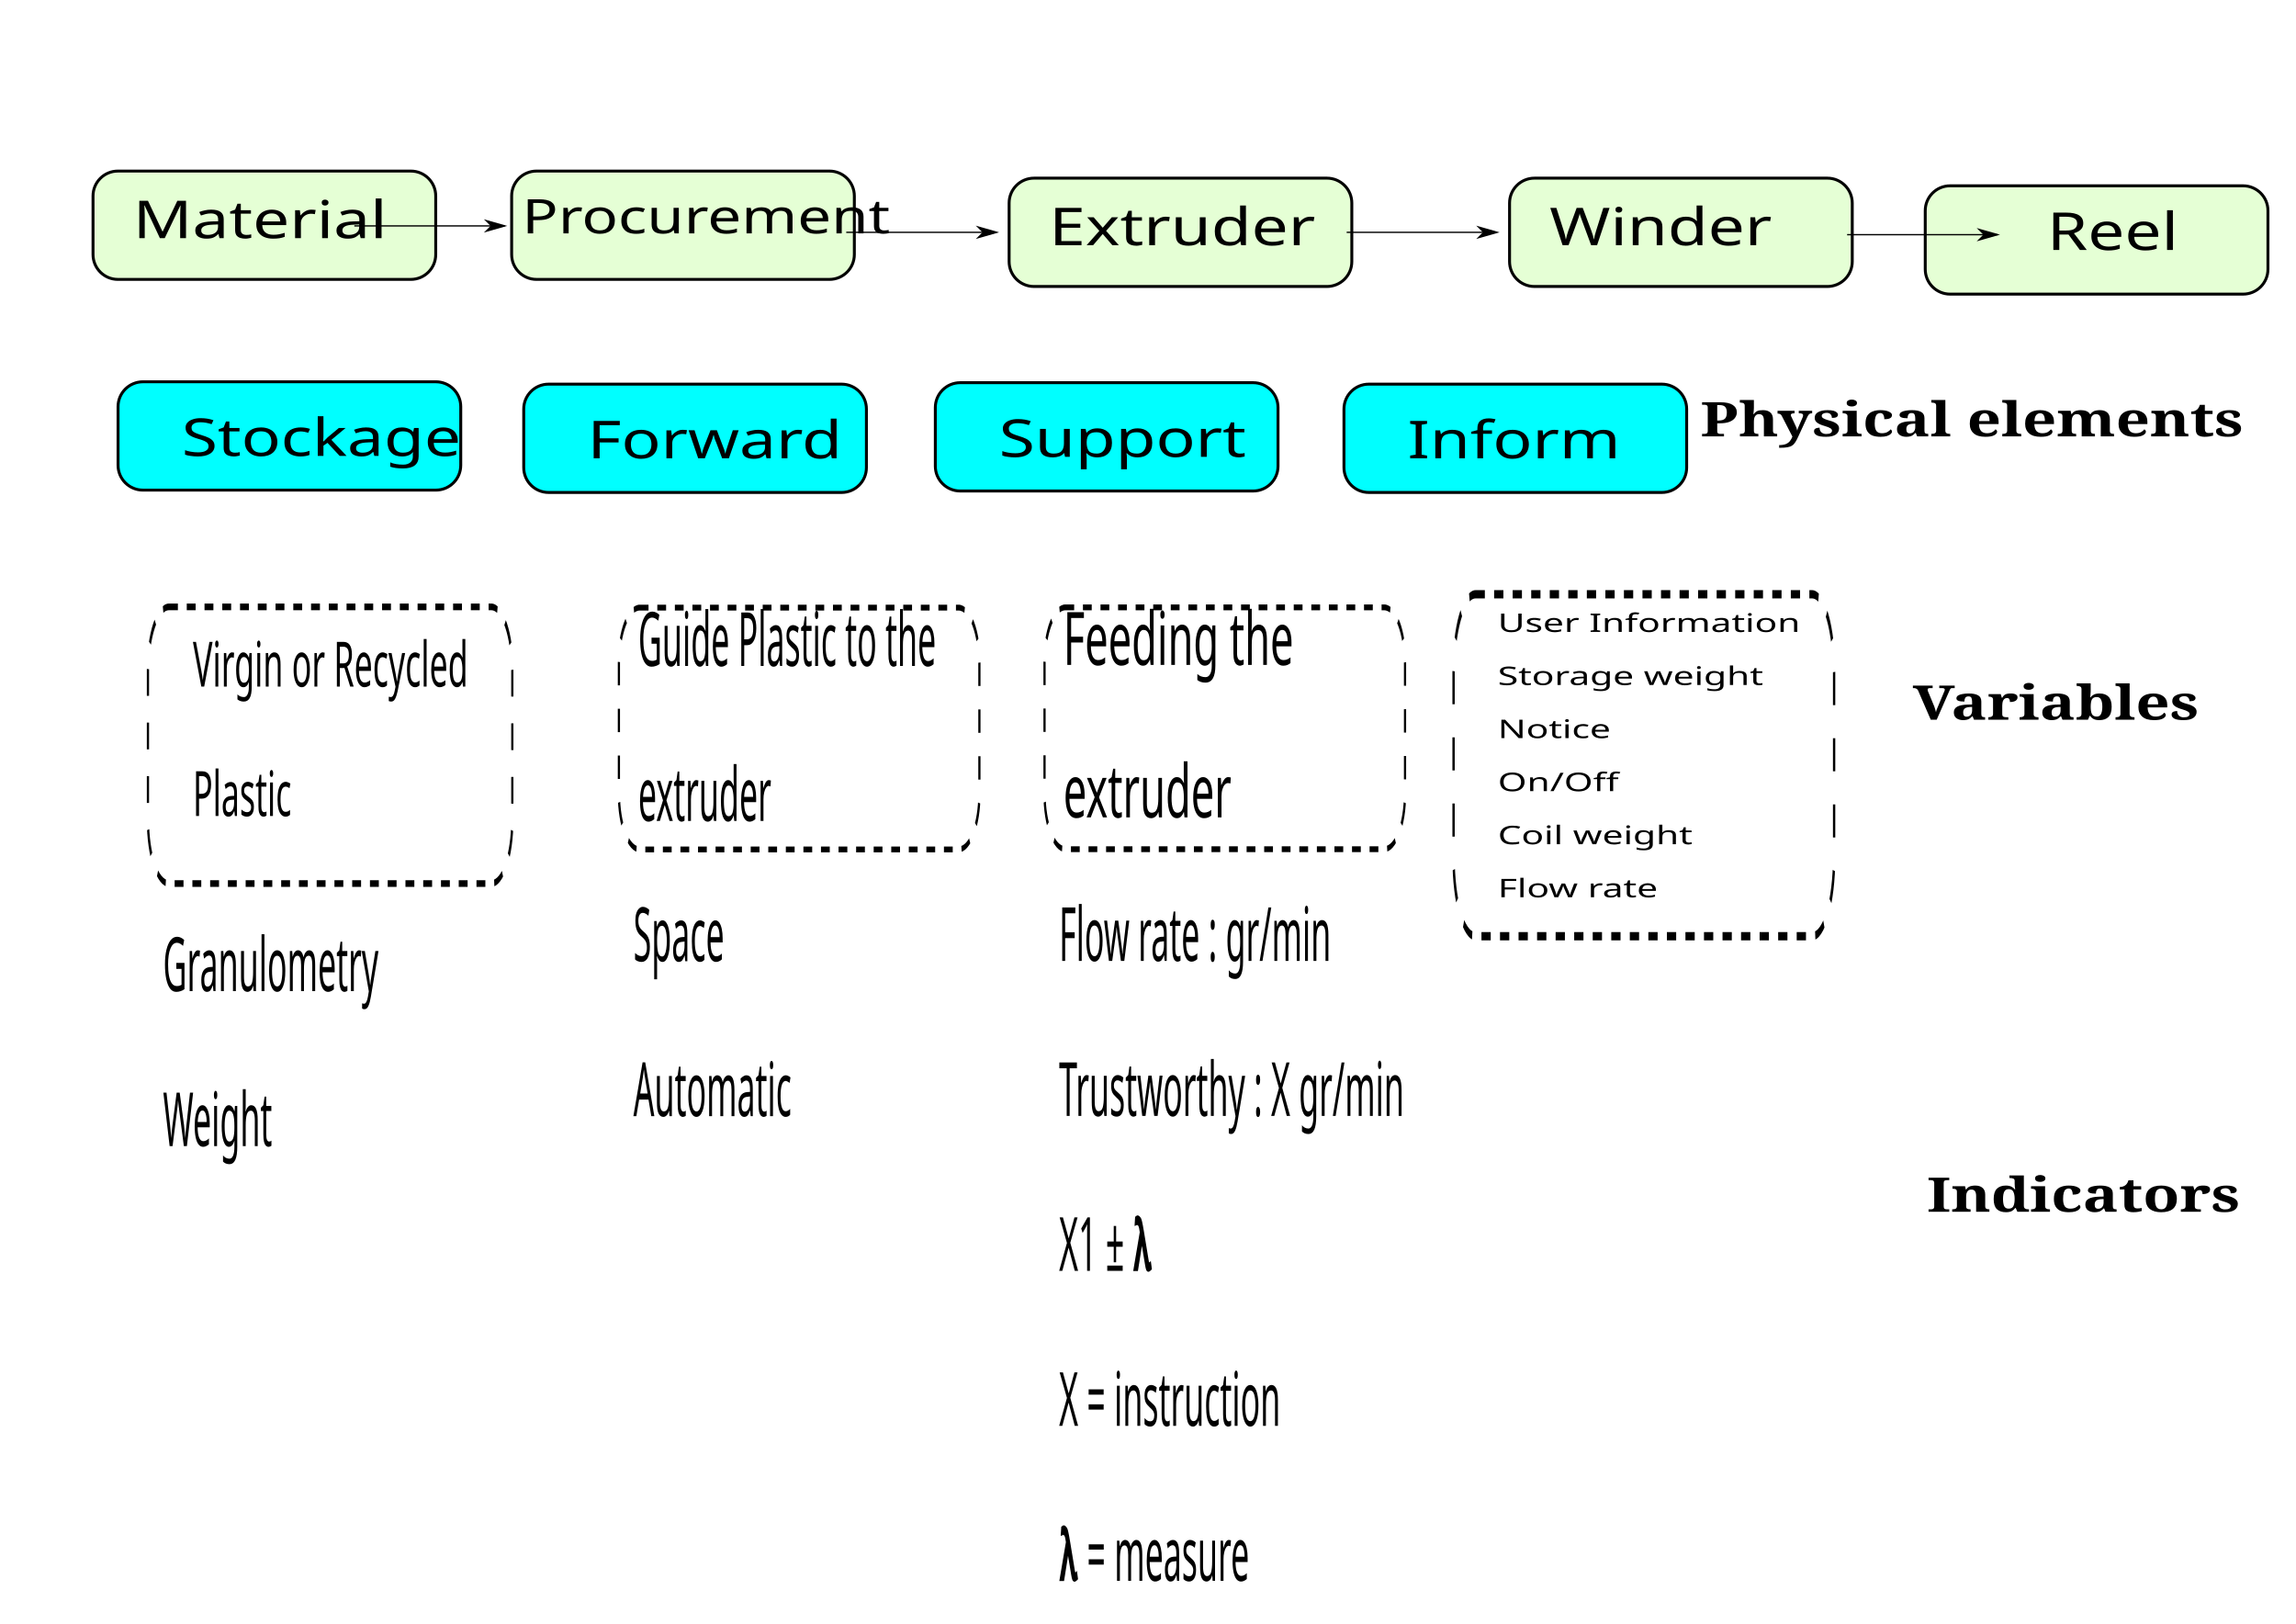
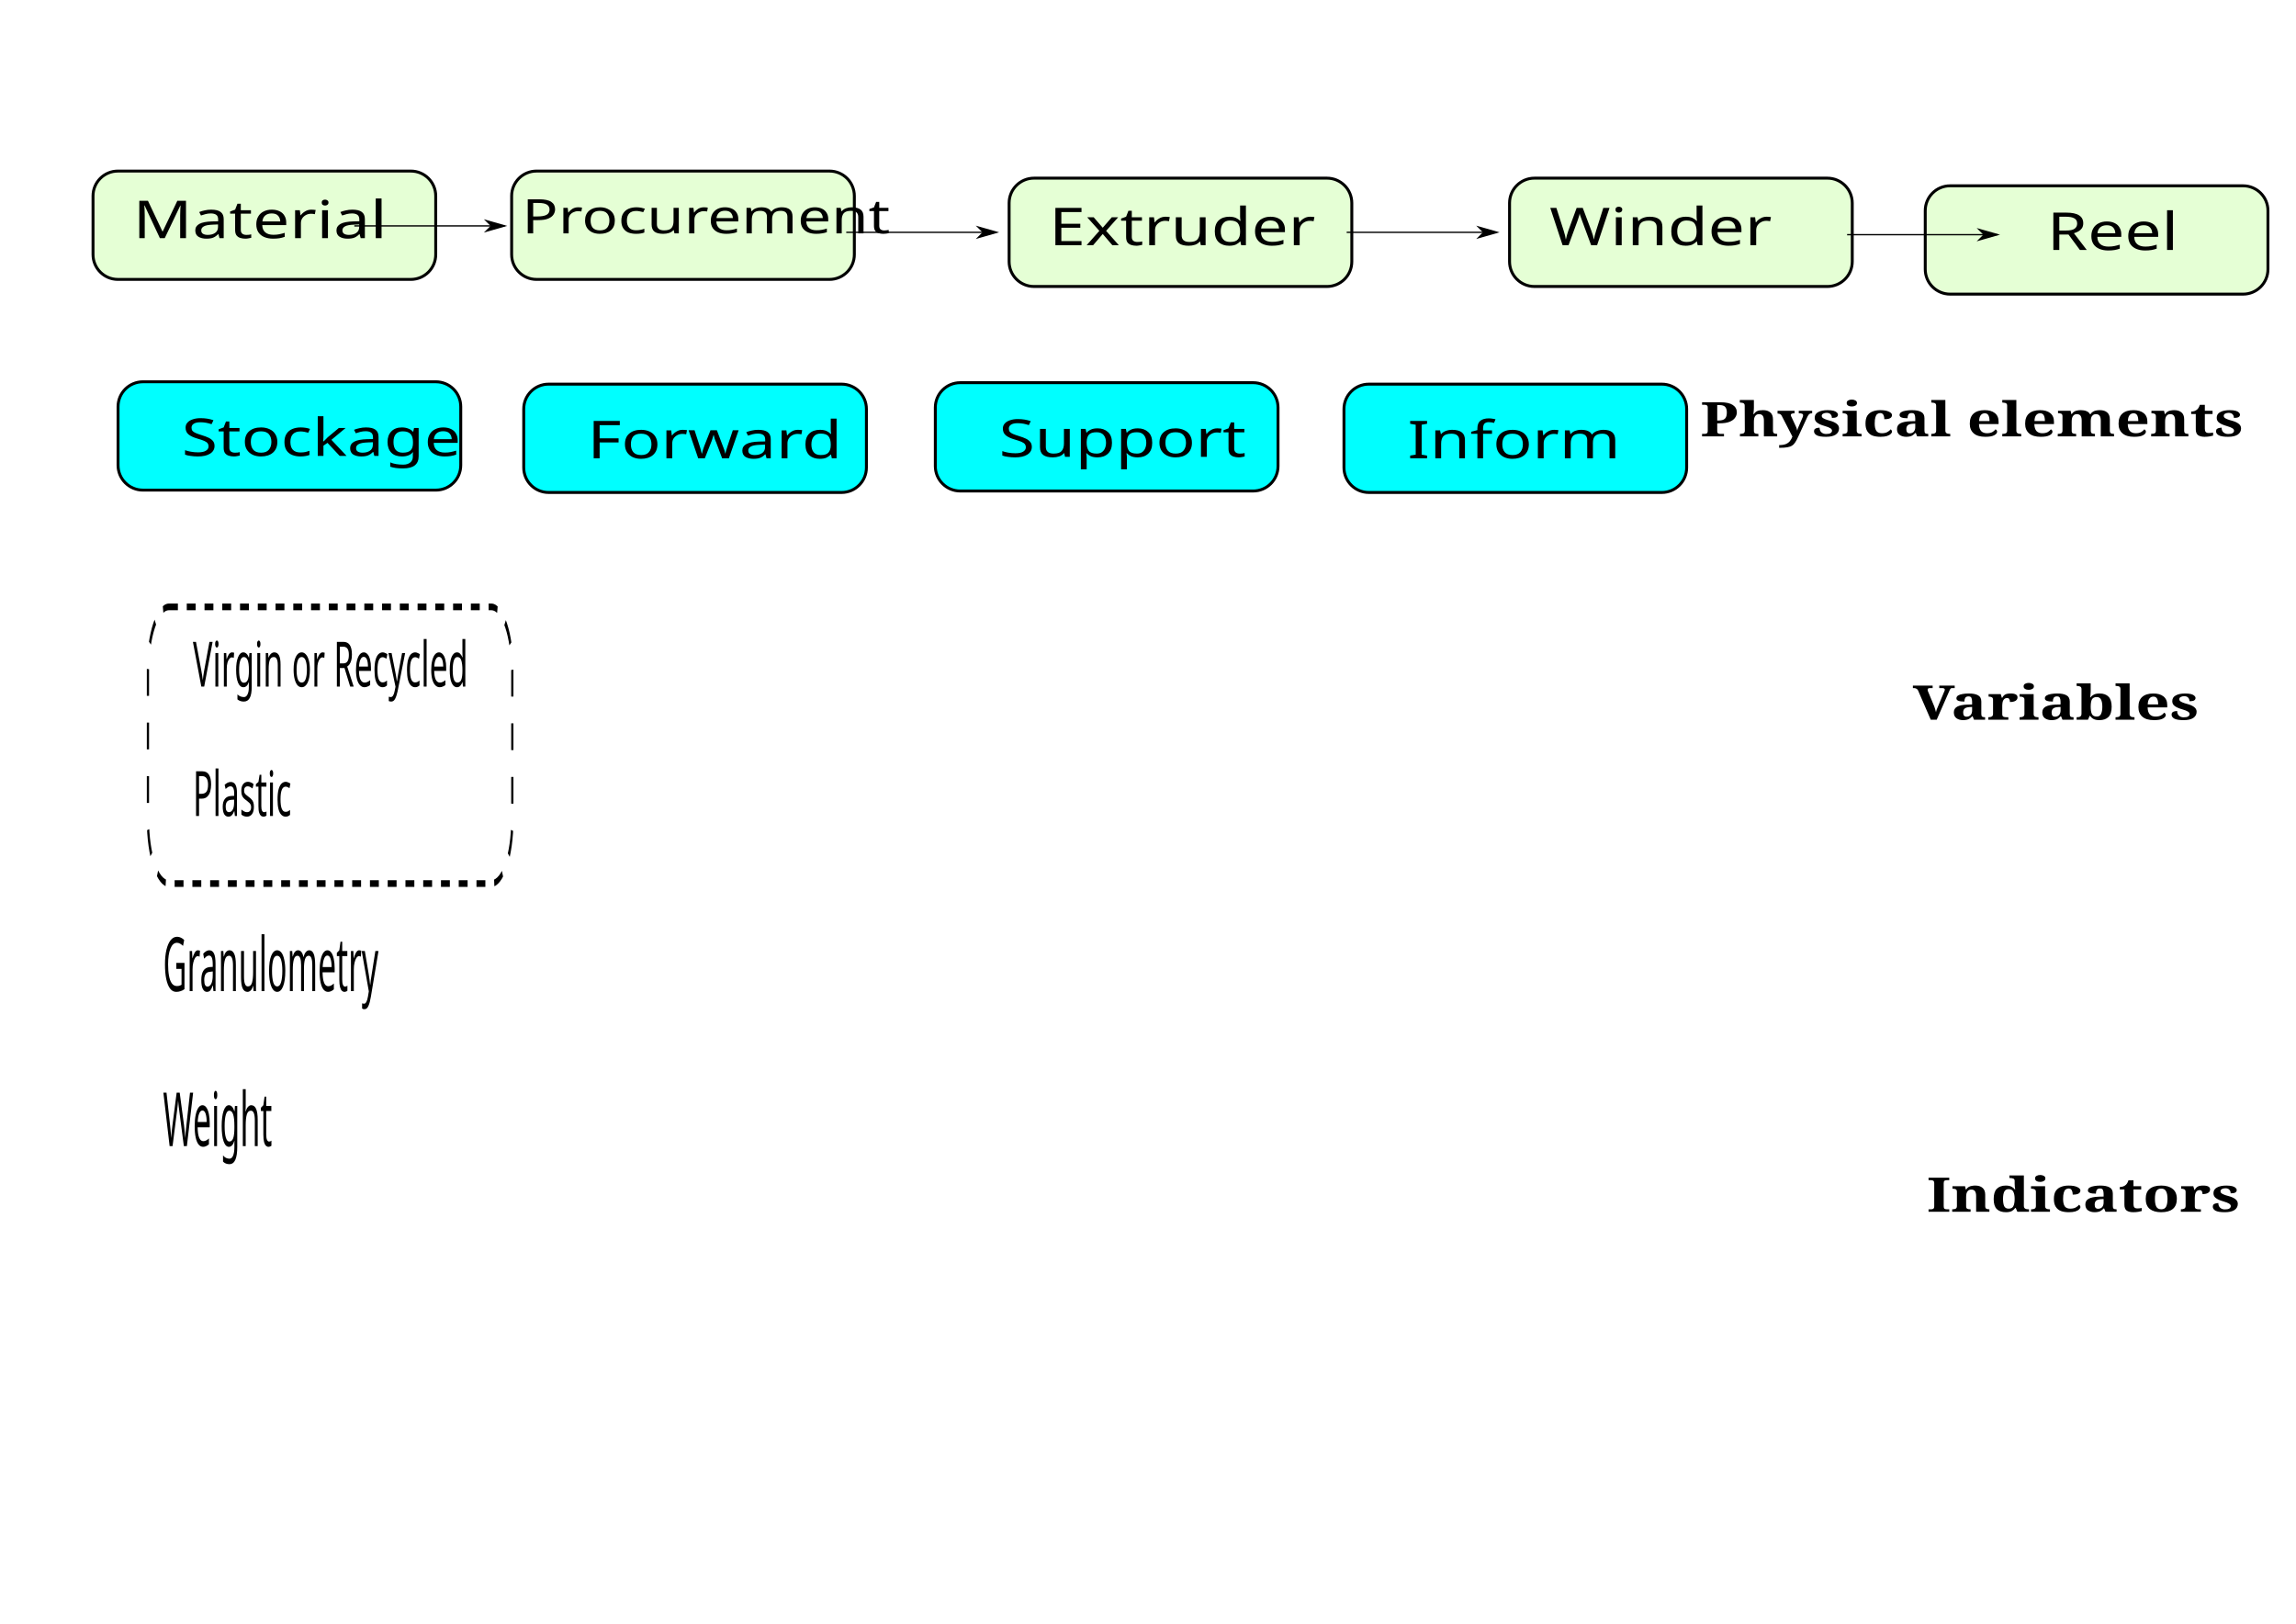
<svg xmlns="http://www.w3.org/2000/svg" width="297mm" height="210mm" viewBox="0 0 297 210" version="1.1" id="svg103">
  <defs id="defs97">
    <marker style="overflow:visible" id="Arrow1Lend-0-5-1-9-2-7" refX="0" refY="0" orient="auto">
      <path transform="matrix(-0.8,0,0,-0.8,-10,0)" style="fill-rule:evenodd;stroke:#000000;stroke-width:1pt" d="M 0,0 5,-5 -12.5,0 5,5 Z" id="path4448-01-6-91-1-8-9" />
    </marker>
    <marker style="overflow:visible" id="Arrow1Lend-0-5-1-9-7-3" refX="0" refY="0" orient="auto">
      <path transform="matrix(-0.8,0,0,-0.8,-10,0)" style="fill-rule:evenodd;stroke:#000000;stroke-width:1pt" d="M 0,0 5,-5 -12.5,0 5,5 Z" id="path4448-01-6-91-1-2-8" />
    </marker>
    <marker style="overflow:visible" id="Arrow1Lend-0-5-1-9-9-0" refX="0" refY="0" orient="auto">
      <path transform="matrix(-0.8,0,0,-0.8,-10,0)" style="fill-rule:evenodd;stroke:#000000;stroke-width:1pt" d="M 0,0 5,-5 -12.5,0 5,5 Z" id="path4448-01-6-91-1-0-2" />
    </marker>
    <marker style="overflow:visible" id="Arrow1Lend-0-5-1-9-4" refX="0" refY="0" orient="auto">
      <path transform="matrix(-0.8,0,0,-0.8,-10,0)" style="fill-rule:evenodd;stroke:#000000;stroke-width:1pt" d="M 0,0 5,-5 -12.5,0 5,5 Z" id="path4448-01-6-91-1-83" />
    </marker>
  </defs>
  <g id="layer1" transform="translate(0,-87)">
    <rect style="fill:#e5ffd5;fill-opacity:1;stroke:#000000;stroke-width:0.378;stroke-miterlimit:4;stroke-dasharray:none;stroke-dashoffset:0;stroke-opacity:1" id="rect4811-1" width="44.33" height="14.011" x="130.535" y="110.041" ry="3.218" />
    <text transform="scale(1.120025,0.8928374)" xml:space="preserve" style="font-style:normal;font-variant:normal;font-weight:normal;font-stretch:normal;font-size:3.024px;line-height:0%;font-family:'Baskerville Old Face';-inkscape-font-specification:'Baskerville Old Face';text-align:start;letter-spacing:0px;word-spacing:0px;writing-mode:lr-tb;text-anchor:start;fill:#000000;fill-opacity:1;stroke:none;stroke-width:0.252" x="121.157" y="132.962" id="text4813-0">
      <tspan style="font-size:7.559px;line-height:1.25;stroke-width:0.252" id="tspan4815-5" x="121.157" y="132.962">Extruder</tspan>
    </text>
    <rect style="fill:#e5ffd5;fill-opacity:1;stroke:#000000;stroke-width:0.378;stroke-miterlimit:4;stroke-dasharray:none;stroke-dashoffset:0;stroke-opacity:1" id="rect4811-1-3" width="44.33" height="14.011" x="66.184" y="109.125" ry="3.218" />
    <text transform="scale(1.120025,0.8928374)" xml:space="preserve" style="font-style:normal;font-variant:normal;font-weight:normal;font-stretch:normal;font-size:3.024px;line-height:0%;font-family:'Baskerville Old Face';-inkscape-font-specification:'Baskerville Old Face';text-align:start;letter-spacing:0px;word-spacing:0px;writing-mode:lr-tb;text-anchor:start;fill:#000000;fill-opacity:1;stroke:none;stroke-width:0.252" x="60.282" y="131.252" id="text4813-0-6">
      <tspan style="font-size:6.929px;line-height:1.25;stroke-width:0.252" id="tspan4815-5-6" x="60.282" y="131.252">Procurement</tspan>
    </text>
    <rect style="fill:#e5ffd5;fill-opacity:1;stroke:#000000;stroke-width:0.378;stroke-miterlimit:4;stroke-dasharray:none;stroke-dashoffset:0;stroke-opacity:1" id="rect4811-1-9" width="44.33" height="14.011" x="12.033" y="109.125" ry="3.218" />
    <text transform="scale(1.120025,0.8928374)" xml:space="preserve" style="font-style:normal;font-variant:normal;font-weight:normal;font-stretch:normal;font-size:3.024px;line-height:0%;font-family:'Baskerville Old Face';-inkscape-font-specification:'Baskerville Old Face';text-align:start;letter-spacing:0px;word-spacing:0px;writing-mode:lr-tb;text-anchor:start;fill:#000000;fill-opacity:1;stroke:none;stroke-width:0.252" x="15.355" y="131.936" id="text4813-0-7">
      <tspan style="font-size:7.559px;line-height:1.25;stroke-width:0.252" id="tspan4815-5-9" x="15.355" y="131.936">Material</tspan>
    </text>
    <rect style="fill:#e5ffd5;fill-opacity:1;stroke:#000000;stroke-width:0.378;stroke-miterlimit:4;stroke-dasharray:none;stroke-dashoffset:0;stroke-opacity:1" id="rect4811-1-5" width="44.33" height="14.011" x="195.269" y="110.041" ry="3.218" />
    <text transform="scale(1.120025,0.8928374)" xml:space="preserve" style="font-style:normal;font-variant:normal;font-weight:normal;font-stretch:normal;font-size:3.024px;line-height:0%;font-family:'Baskerville Old Face';-inkscape-font-specification:'Baskerville Old Face';text-align:start;letter-spacing:0px;word-spacing:0px;writing-mode:lr-tb;text-anchor:start;fill:#000000;fill-opacity:1;stroke:none;stroke-width:0.252" x="178.954" y="132.962" id="text4813-0-0">
      <tspan style="font-size:7.559px;line-height:1.25;stroke-width:0.252" id="tspan4815-5-1" x="178.954" y="132.962">Winder</tspan>
    </text>
    <rect style="fill:#e5ffd5;fill-opacity:1;stroke:#000000;stroke-width:0.378;stroke-miterlimit:4;stroke-dasharray:none;stroke-dashoffset:0;stroke-opacity:1" id="rect4811-1-56" width="44.33" height="14.011" x="249.041" y="111.03" ry="3.218" />
    <text transform="scale(1.120025,0.8928374)" xml:space="preserve" style="font-style:normal;font-variant:normal;font-weight:normal;font-stretch:normal;font-size:3.024px;line-height:0%;font-family:'Baskerville Old Face';-inkscape-font-specification:'Baskerville Old Face';text-align:start;letter-spacing:0px;word-spacing:0px;writing-mode:lr-tb;text-anchor:start;fill:#000000;fill-opacity:1;stroke:none;stroke-width:0.252" x="236.414" y="133.646" id="text4813-0-2">
      <tspan style="font-size:7.559px;line-height:1.25;stroke-width:0.252" id="tspan4815-5-4" x="236.414" y="133.646">Reel</tspan>
    </text>
    <path style="fill:none;stroke:#000000;stroke-width:0.17;stroke-linecap:butt;stroke-linejoin:miter;stroke-miterlimit:4;stroke-dasharray:none;stroke-opacity:1;marker-end:url(#Arrow1Lend-0-5-1-9-4)" d="m 45.832,116.218 h 19.45" id="path5017-6-9" />
    <path style="fill:none;stroke:#000000;stroke-width:0.17;stroke-linecap:butt;stroke-linejoin:miter;stroke-miterlimit:4;stroke-dasharray:none;stroke-opacity:1;marker-end:url(#Arrow1Lend-0-5-1-9-9-0)" d="m 109.466,117.047 h 19.45" id="path5017-6-9-2" />
    <path style="fill:none;stroke:#000000;stroke-width:0.17;stroke-linecap:butt;stroke-linejoin:miter;stroke-miterlimit:4;stroke-dasharray:none;stroke-opacity:1;marker-end:url(#Arrow1Lend-0-5-1-9-7-3)" d="m 174.2,117.047 h 19.45" id="path5017-6-9-5" />
    <path style="fill:none;stroke:#000000;stroke-width:0.17;stroke-linecap:butt;stroke-linejoin:miter;stroke-miterlimit:4;stroke-dasharray:none;stroke-opacity:1;marker-end:url(#Arrow1Lend-0-5-1-9-2-7)" d="m 238.934,117.352 h 19.45" id="path5017-6-9-1" />
    <path id="path986" d="m 128.457,143.193 v 0" style="fill:none;fill-rule:evenodd;stroke:#000000;stroke-width:0.236px;stroke-linecap:butt;stroke-linejoin:miter;stroke-opacity:1" />
    <rect style="fill:#00ffff;fill-opacity:1;stroke:#000000;stroke-width:0.378;stroke-miterlimit:4;stroke-dasharray:none;stroke-dashoffset:0;stroke-opacity:1" id="rect4811-1-9-8" width="44.33" height="14.011" x="67.746" y="136.682" ry="3.218" />
    <text transform="scale(1.120025,0.8928374)" xml:space="preserve" style="font-style:normal;font-variant:normal;font-weight:normal;font-stretch:normal;font-size:3.024px;line-height:0%;font-family:'Baskerville Old Face';-inkscape-font-specification:'Baskerville Old Face';text-align:start;letter-spacing:0px;word-spacing:0px;writing-mode:lr-tb;text-anchor:start;fill:#000000;fill-opacity:1;stroke:none;stroke-width:0.252" x="67.833" y="163.826" id="text4813-0-7-2">
      <tspan style="font-size:7.559px;line-height:1.25;stroke-width:0.252" id="tspan4815-5-9-0" x="67.833" y="163.826">Forward</tspan>
    </text>
    <rect style="fill:#00ffff;fill-opacity:1;stroke:#000000;stroke-width:0.378;stroke-miterlimit:4;stroke-dasharray:none;stroke-dashoffset:0;stroke-opacity:1" id="rect4811-1-9-8-8" width="44.33" height="14.011" x="15.27" y="136.377" ry="3.218" />
    <text transform="scale(1.120025,0.8928374)" xml:space="preserve" style="font-style:normal;font-variant:normal;font-weight:normal;font-stretch:normal;font-size:3.024px;line-height:0%;font-family:'Baskerville Old Face';-inkscape-font-specification:'Baskerville Old Face';text-align:start;letter-spacing:0px;word-spacing:0px;writing-mode:lr-tb;text-anchor:start;fill:#000000;fill-opacity:1;stroke:none;stroke-width:0.252" x="20.98" y="163.484" id="text4813-0-7-2-4">
      <tspan style="font-size:7.559px;line-height:1.25;stroke-width:0.252" id="tspan4815-5-9-0-5" x="20.98" y="163.484">Stockage</tspan>
    </text>
    <rect style="fill:#00ffff;fill-opacity:1;stroke:#000000;stroke-width:0.378;stroke-miterlimit:4;stroke-dasharray:none;stroke-dashoffset:0;stroke-opacity:1" id="rect4811-1-9-8-5" width="44.33" height="14.011" x="120.989" y="136.493" ry="3.218" />
    <text transform="scale(1.120025,0.8928374)" xml:space="preserve" style="font-style:normal;font-variant:normal;font-weight:normal;font-stretch:normal;font-size:3.024px;line-height:0%;font-family:'Baskerville Old Face';-inkscape-font-specification:'Baskerville Old Face';text-align:start;letter-spacing:0px;word-spacing:0px;writing-mode:lr-tb;text-anchor:start;fill:#000000;fill-opacity:1;stroke:none;stroke-width:0.252" x="115.37" y="163.615" id="text4813-0-7-2-1">
      <tspan style="font-size:7.559px;line-height:1.25;stroke-width:0.252" id="tspan4815-5-9-0-1" x="115.37" y="163.615">Support</tspan>
    </text>
    <rect style="fill:#00ffff;fill-opacity:1;stroke:#000000;stroke-width:0.378;stroke-miterlimit:4;stroke-dasharray:none;stroke-dashoffset:0;stroke-opacity:1" id="rect4811-1-9-8-80" width="44.33" height="14.011" x="173.849" y="136.682" ry="3.218" />
    <text transform="scale(1.120025,0.8928374)" xml:space="preserve" style="font-style:normal;font-variant:normal;font-weight:normal;font-stretch:normal;font-size:3.024px;line-height:0%;font-family:'Baskerville Old Face';-inkscape-font-specification:'Baskerville Old Face';text-align:start;letter-spacing:0px;word-spacing:0px;writing-mode:lr-tb;text-anchor:start;fill:#000000;fill-opacity:1;stroke:none;stroke-width:0.252" x="162.565" y="163.826" id="text4813-0-7-2-0">
      <tspan style="font-size:7.559px;line-height:1.25;stroke-width:0.252" id="tspan4815-5-9-0-6" x="162.565" y="163.826">Inform</tspan>
    </text>
    <text transform="scale(1.120025,0.8928374)" xml:space="preserve" style="font-style:normal;font-variant:normal;font-weight:bold;font-stretch:normal;font-size:3.024px;line-height:0%;font-family:Georgia;-inkscape-font-specification:'Georgia Bold';text-align:start;letter-spacing:0px;word-spacing:0px;writing-mode:lr-tb;text-anchor:start;fill:#000000;fill-opacity:1;stroke:none;stroke-width:0.252px;stroke-linecap:butt;stroke-linejoin:miter;stroke-opacity:1" x="196.39" y="160.655" id="text8553-1-5">
      <tspan x="196.39" y="160.655" id="tspan8555-4-6" style="font-style:normal;font-variant:normal;font-weight:bold;font-stretch:normal;font-size:6.929px;line-height:1.25;font-family:Georgia;-inkscape-font-specification:'Georgia Bold';stroke-width:0.252px">Physical elements</tspan>
    </text>
    <g transform="matrix(0.1764298,0,0,0.3717653,-412.4405,118.1591)" id="g4915-6">
      <g id="g4917-1" transform="matrix(1.084852,0,0,1.552294,1703.511,-1312.922)">
        <rect style="fill:none;stroke:#000000;stroke-width:1.5;stroke-miterlimit:4;stroke-dasharray:6, 6;stroke-dashoffset:0;stroke-opacity:1" id="rect4923-4" width="246.26" height="62.008" x="684.57" y="927.812" ry="14.241" />
      </g>
    </g>
-     <g transform="matrix(0.1752312,0,0,0.1355387,-348.6778,148.2235)" id="g4915-6-4">
-       <g id="g4917-1-1" transform="matrix(1.080655,0,0,3.721478,1706.9,-3324.743)">
-         <rect style="fill:none;stroke:#000000;stroke-width:1.5;stroke-miterlimit:4;stroke-dasharray:6, 6;stroke-dashoffset:0;stroke-opacity:1" id="rect4923-4-5" width="246.26" height="62.008" x="684.57" y="927.812" ry="14.241" />
-       </g>
-     </g>
-     <g transform="matrix(0.1752312,0,0,0.1355387,-293.6199,148.1916)" id="g4915-6-4-0">
-       <g id="g4917-1-1-3" transform="matrix(1.080655,0,0,3.721478,1706.9,-3324.743)">
-         <rect style="fill:none;stroke:#000000;stroke-width:1.5;stroke-miterlimit:4;stroke-dasharray:6, 6;stroke-dashoffset:0;stroke-opacity:1" id="rect4923-4-5-0" width="246.26" height="62.008" x="684.57" y="927.812" ry="14.241" />
-       </g>
-     </g>
-     <text xml:space="preserve" style="font-style:normal;font-weight:normal;font-size:11.83px;line-height:1.25;font-family:sans-serif;letter-spacing:0px;word-spacing:0px;fill:#000000;fill-opacity:1;stroke:none;stroke-width:0.296" x="183.496" y="129.673" id="text295-3-9" transform="scale(0.7496017,1.334042)">
-       <tspan x="183.496" y="129.673" style="font-size:7.15px;stroke-width:0.296" id="tspan521-1">Feeding the </tspan>
-       <tspan x="183.496" y="144.461" style="font-size:7.15px;stroke-width:0.296" id="tspan564">extruder </tspan>
-     </text>
-     <text xml:space="preserve" style="font-style:normal;font-weight:normal;font-size:10.613px;line-height:1.25;font-family:sans-serif;letter-spacing:0px;word-spacing:0px;fill:#000000;fill-opacity:1;stroke:none;stroke-width:0.265" x="206.941" y="139.866" id="text295-2-9-0" transform="scale(0.6619724,1.510637)">
-       <tspan x="206.941" y="139.866" style="font-size:6.414px;stroke-width:0.265" id="tspan519-2">Flow rate : gr/min</tspan>
-       <tspan x="206.941" y="153.133" style="font-size:6.414px;stroke-width:0.265" id="tspan568">Trustworthy : X gr/min</tspan>
-       <tspan x="206.941" y="166.4" style="font-size:6.414px;stroke-width:0.265" id="tspan570">X1 ± 𝛌</tspan>
-       <tspan x="206.941" y="179.667" style="font-size:6.414px;stroke-width:0.265" id="tspan572">X = instruction</tspan>
-       <tspan x="206.941" y="192.934" style="font-size:6.414px;stroke-width:0.265" id="tspan574">𝛌 = measure</tspan>
-     </text>
-     <g transform="matrix(0.1764298,0,0,0.3717653,-243.5876,116.6477)" id="g4915-6-3">
-       <g id="g4917-1-6" transform="matrix(1.132998,0,0,1.918467,1670.764,-1652.98)">
-         <rect style="fill:none;stroke:#000000;stroke-width:1.5;stroke-miterlimit:4;stroke-dasharray:6, 6;stroke-dashoffset:0;stroke-opacity:1" id="rect4923-4-8" width="246.26" height="62.008" x="684.57" y="927.812" ry="14.241" />
-       </g>
-     </g>
    <text transform="scale(0.724297,1.380649)" id="text295" y="127.328" x="34.454" style="font-style:normal;font-weight:normal;font-size:9.7px;line-height:1.25;font-family:sans-serif;letter-spacing:0px;word-spacing:0px;fill:#000000;fill-opacity:1;stroke:none;stroke-width:0.265" xml:space="preserve">
      <tspan id="tspan429" style="font-size:5.862px;stroke-width:0.265" y="127.328" x="34.454">Virgin or Recycled </tspan>
      <tspan id="tspan433" style="font-size:5.862px;stroke-width:0.265" y="139.453" x="34.454">Plastic</tspan>
    </text>
    <text transform="scale(0.6619724,1.510637)" id="text295-2" y="142.45" x="31.849" style="font-style:normal;font-weight:normal;font-size:10.613px;line-height:1.25;font-family:sans-serif;letter-spacing:0px;word-spacing:0px;fill:#000000;fill-opacity:1;stroke:none;stroke-width:0.265" xml:space="preserve">
      <tspan id="tspan458" style="font-size:6.414px;stroke-width:0.265" y="142.45" x="31.849">Granulometry</tspan>
      <tspan id="tspan462" style="font-size:6.414px;stroke-width:0.265" y="155.717" x="31.849">Weight</tspan>
-     </text>
-     <text transform="scale(0.6619724,1.510637)" id="text295-3" y="114.612" x="124.707" style="font-style:normal;font-weight:normal;font-size:10.613px;line-height:1.25;font-family:sans-serif;letter-spacing:0px;word-spacing:0px;fill:#000000;fill-opacity:1;stroke:none;stroke-width:0.265" xml:space="preserve">
-       <tspan id="tspan433-1" style="font-size:6.414px;stroke-width:0.265" y="114.612" x="124.707">Guide Plastic to the </tspan>
-       <tspan id="tspan521" style="font-size:6.414px;stroke-width:0.265" y="127.879" x="124.707">extruder </tspan>
-     </text>
-     <text transform="scale(0.6619724,1.510637)" id="text295-2-9" y="139.887" x="123.768" style="font-style:normal;font-weight:normal;font-size:10.613px;line-height:1.25;font-family:sans-serif;letter-spacing:0px;word-spacing:0px;fill:#000000;fill-opacity:1;stroke:none;stroke-width:0.265" xml:space="preserve">
-       <tspan id="tspan462-6" style="font-size:6.414px;stroke-width:0.265" y="139.887" x="123.768">Space</tspan>
-       <tspan id="tspan519" style="font-size:6.414px;stroke-width:0.265" y="153.154" x="123.768">Automatic</tspan>
-     </text>
-     <text transform="scale(1.206558,0.8288036)" id="text295-1" y="203.58" x="160.576" style="font-style:normal;font-weight:normal;font-size:6.625px;line-height:1.25;font-family:sans-serif;letter-spacing:0px;word-spacing:0px;fill:#000000;fill-opacity:1;stroke:none;stroke-width:0.166" xml:space="preserve">
-       <tspan id="tspan433-4" style="font-size:4.004px;stroke-width:0.166" y="203.58" x="160.576">User Information </tspan>
-       <tspan id="tspan637" style="font-size:4.004px;stroke-width:0.166" y="211.862" x="160.576">Storage weight</tspan>
-       <tspan id="tspan639" style="font-size:4.004px;stroke-width:0.166" y="220.143" x="160.576">Notice</tspan>
-       <tspan id="tspan641" style="font-size:4.004px;stroke-width:0.166" y="228.425" x="160.576">On/Off</tspan>
-       <tspan id="tspan643" style="font-size:4.004px;stroke-width:0.166" y="236.706" x="160.576">Coil weight</tspan>
-       <tspan id="tspan645" style="font-size:4.004px;stroke-width:0.166" y="244.988" x="160.576">Flow rate</tspan>
    </text>
    <text transform="scale(1.120025,0.8928374)" xml:space="preserve" style="font-style:normal;font-variant:normal;font-weight:bold;font-stretch:normal;font-size:3.024px;line-height:0%;font-family:Georgia;-inkscape-font-specification:'Georgia Bold';text-align:start;letter-spacing:0px;word-spacing:0px;writing-mode:lr-tb;text-anchor:start;fill:#000000;fill-opacity:1;stroke:none;stroke-width:0.252px;stroke-linecap:butt;stroke-linejoin:miter;stroke-opacity:1" x="220.927" y="201.698" id="text8553-1-5-9">
      <tspan x="220.927" y="201.698" id="tspan8555-4-6-0" style="font-style:normal;font-variant:normal;font-weight:bold;font-stretch:normal;font-size:6.929px;line-height:1.25;font-family:Georgia;-inkscape-font-specification:'Georgia Bold';stroke-width:0.252px">Variables</tspan>
    </text>
    <text transform="scale(1.120025,0.8928374)" xml:space="preserve" style="font-style:normal;font-variant:normal;font-weight:bold;font-stretch:normal;font-size:3.024px;line-height:0%;font-family:Georgia;-inkscape-font-specification:'Georgia Bold';text-align:start;letter-spacing:0px;word-spacing:0px;writing-mode:lr-tb;text-anchor:start;fill:#000000;fill-opacity:1;stroke:none;stroke-width:0.252px;stroke-linecap:butt;stroke-linejoin:miter;stroke-opacity:1" x="222.545" y="272.976" id="text8553-1-5-9-5">
      <tspan x="222.545" y="272.976" id="tspan8555-4-6-0-2" style="font-style:normal;font-variant:normal;font-weight:bold;font-stretch:normal;font-size:6.929px;line-height:1.25;font-family:Georgia;-inkscape-font-specification:'Georgia Bold';stroke-width:0.252px">Indicators</tspan>
    </text>
  </g>
</svg>
